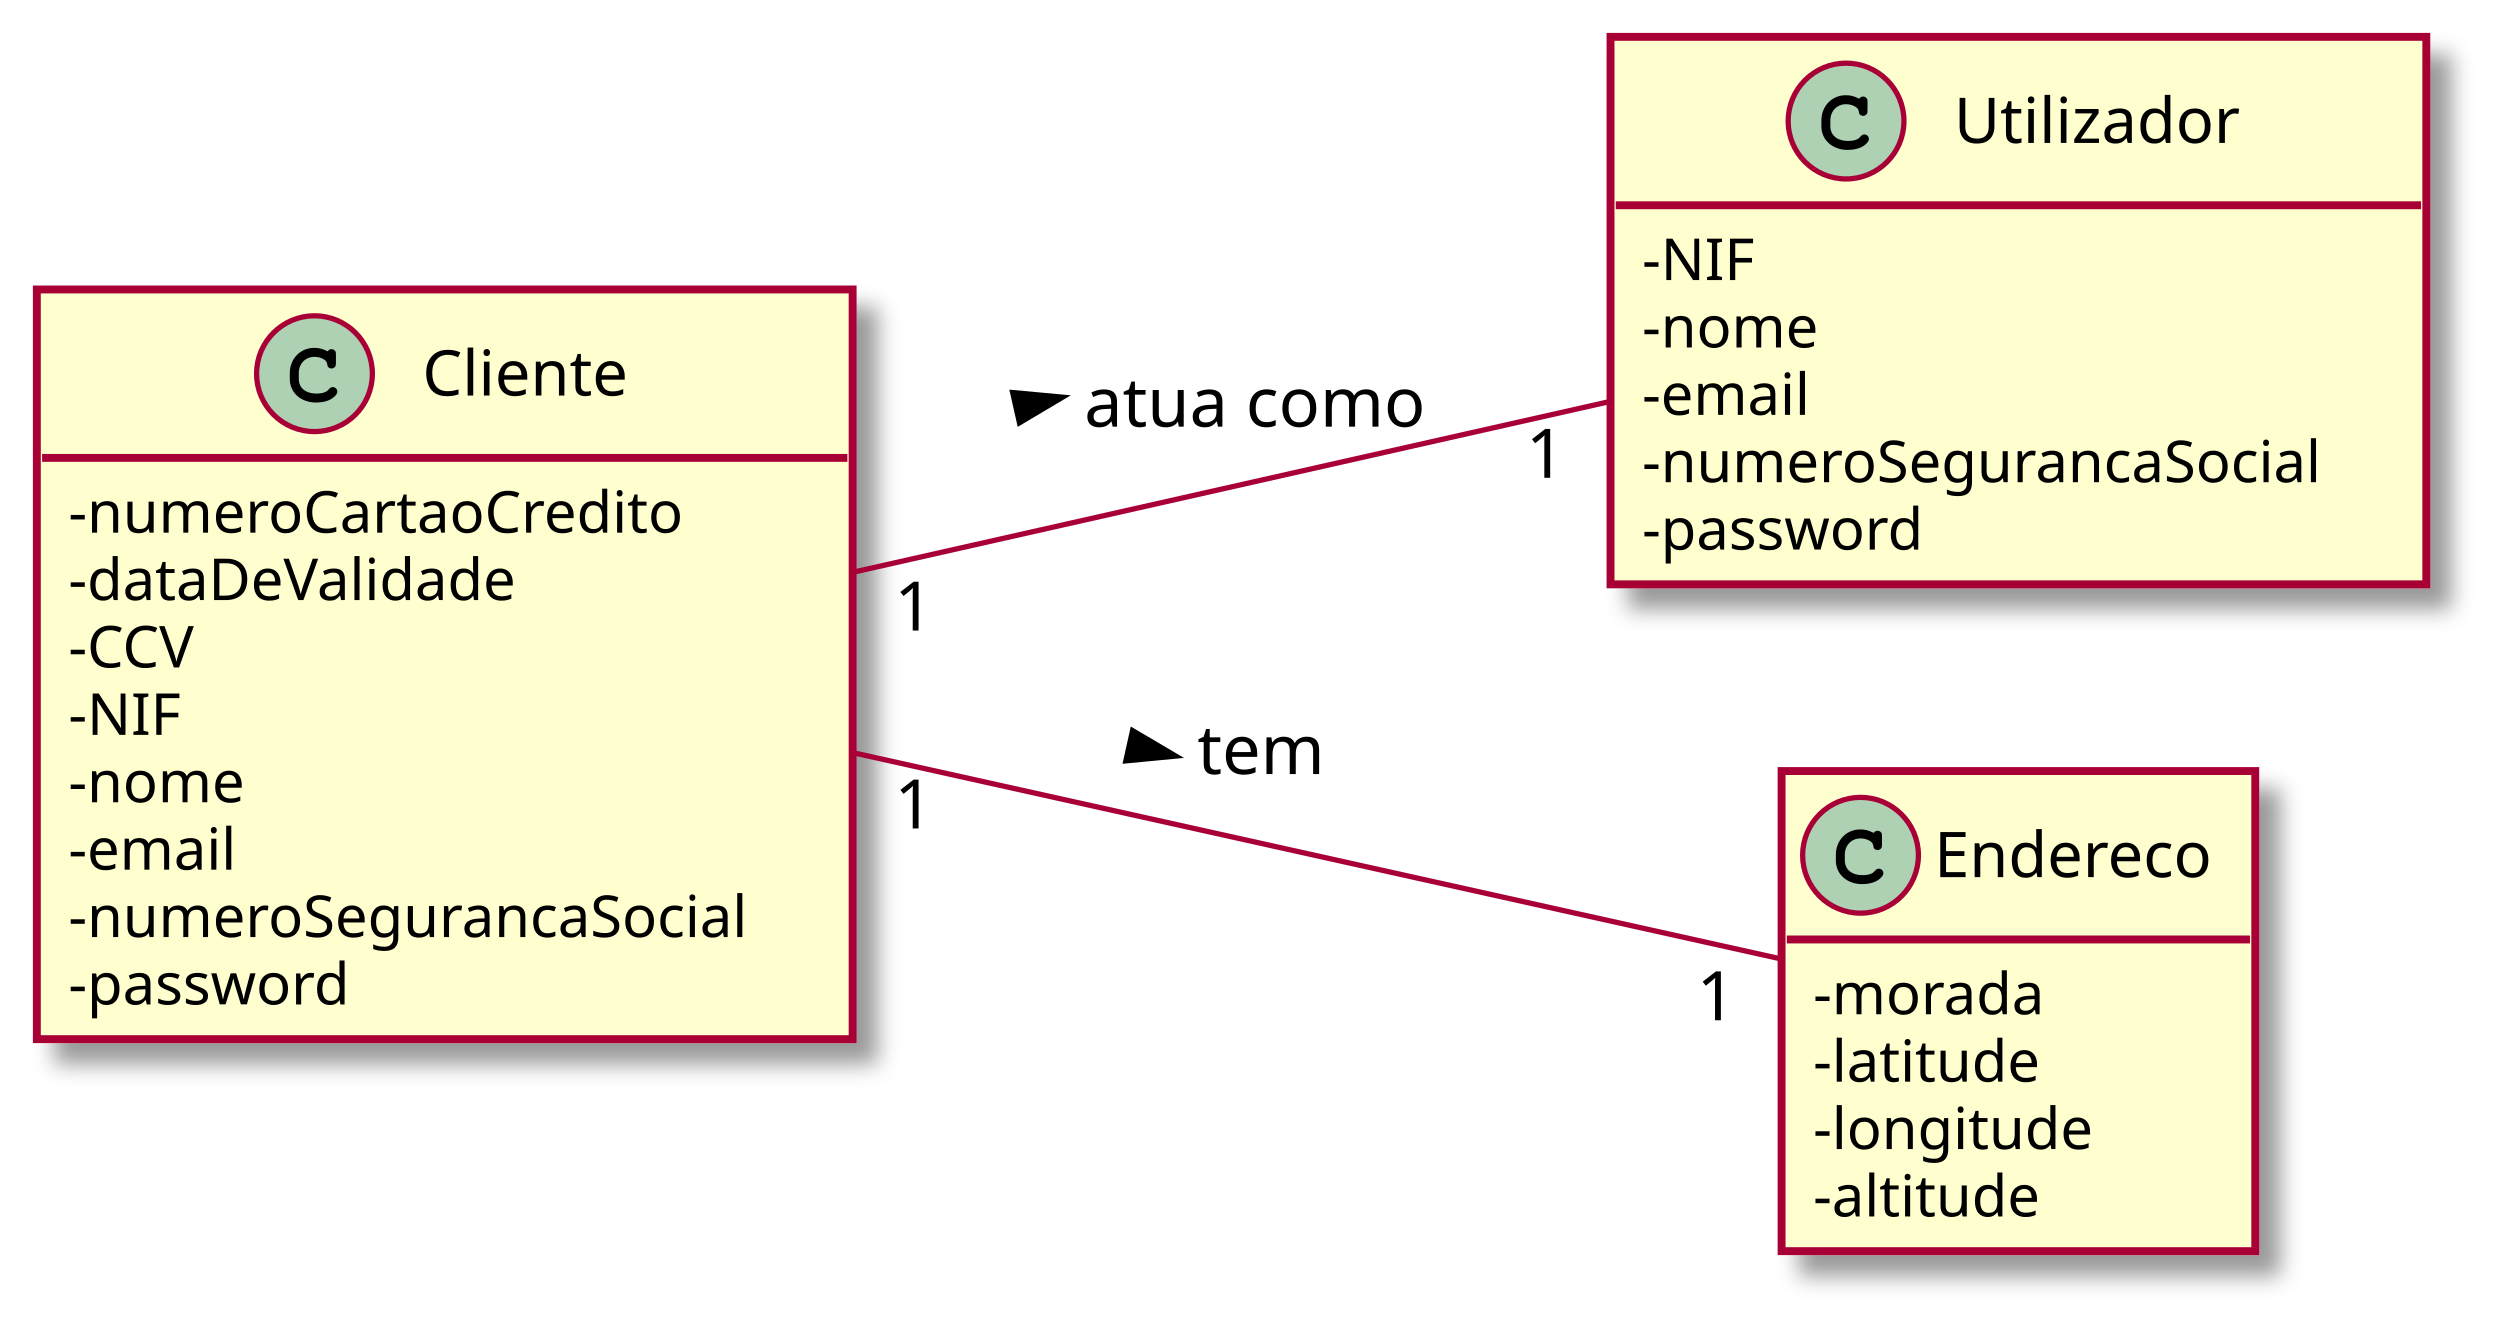
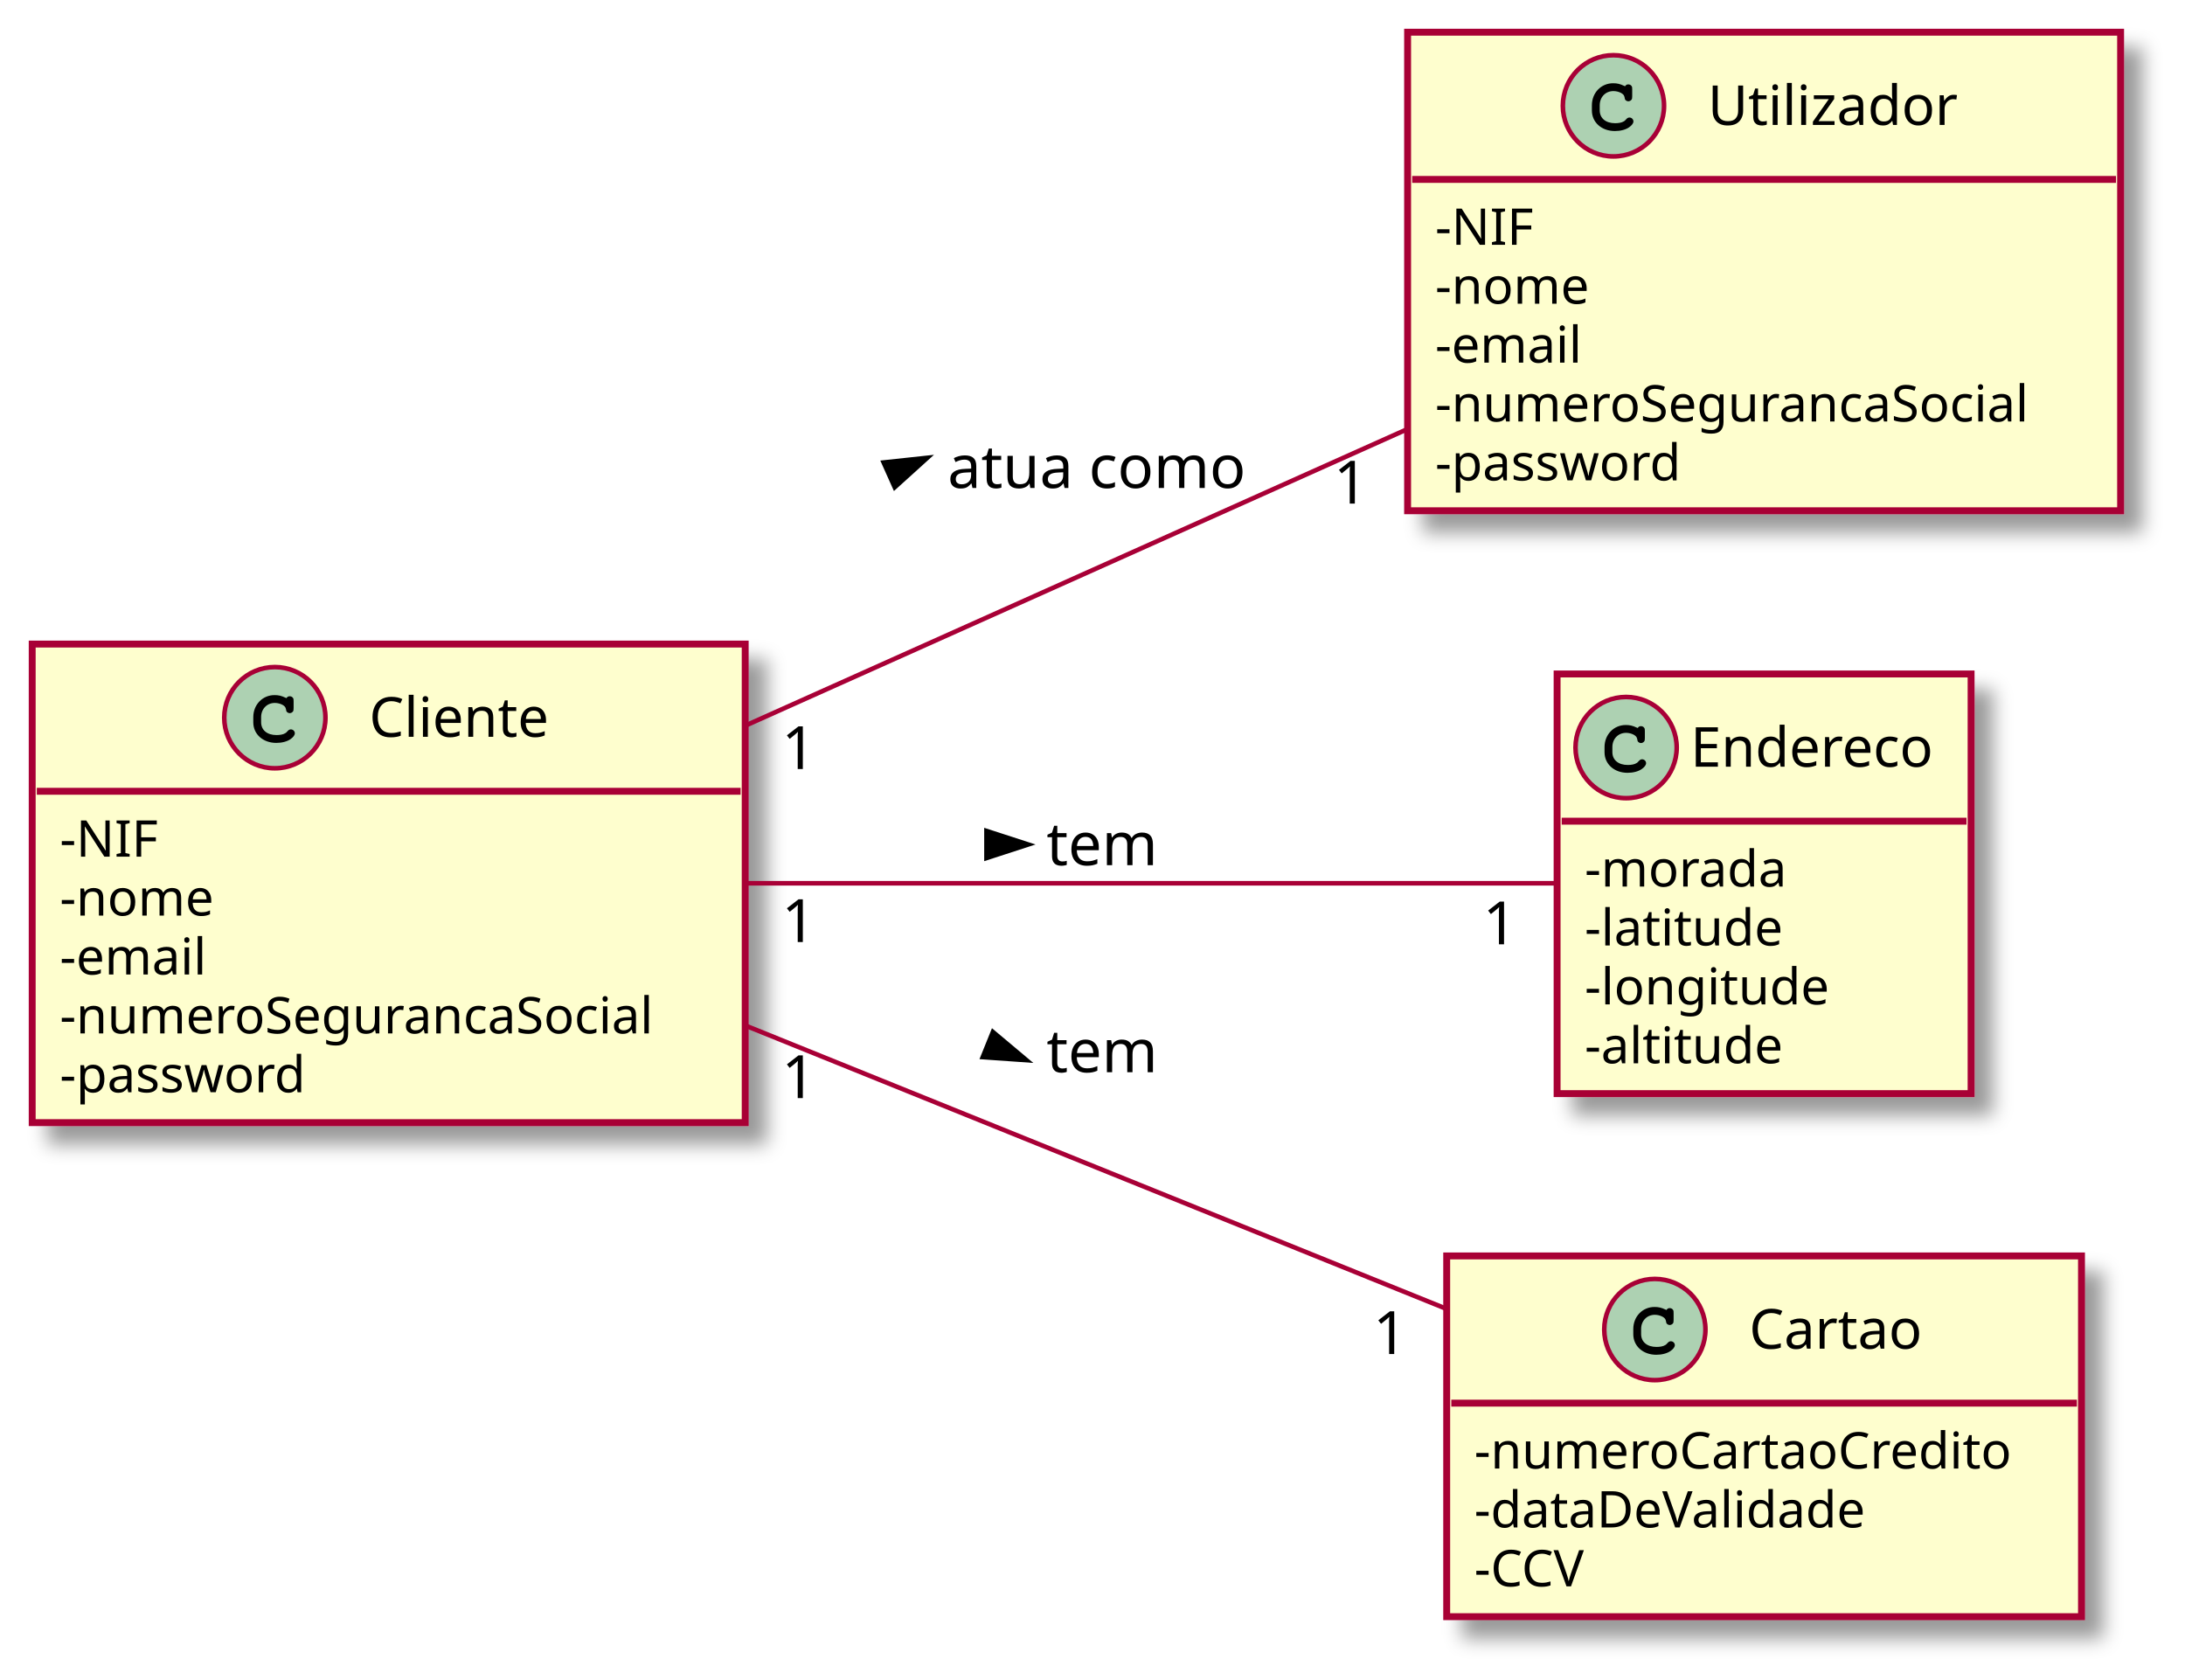
- <svg xmlns="http://www.w3.org/2000/svg" contentScriptType="application/ecmascript" contentStyleType="text/css" height="251px" preserveAspectRatio="none" style="width:475px;height:251px;" version="1.1" viewBox="0 0 475 251" width="475px" zoomAndPan="magnify">
+ <svg xmlns="http://www.w3.org/2000/svg" contentScriptType="application/ecmascript" contentStyleType="text/css" height="365px" preserveAspectRatio="none" style="width:475px;height:365px;" version="1.1" viewBox="0 0 475 365" width="475px" zoomAndPan="magnify">
  <defs>
-     <filter height="300%" id="f1e2rq0jipliv" width="300%" x="-1" y="-1">
+     <filter height="300%" id="f1s9m6s6ogq2y3" width="300%" x="-1" y="-1">
      <feGaussianBlur result="blurOut" stdDeviation="2.0" />
      <feColorMatrix in="blurOut" result="blurOut2" type="matrix" values="0 0 0 0 0 0 0 0 0 0 0 0 0 0 0 0 0 0 .4 0" />
      <feOffset dx="4.0" dy="4.0" in="blurOut2" result="blurOut3" />
      <feBlend in="SourceGraphic" in2="blurOut3" mode="normal" />
    </filter>
  </defs>
  <g>
-     <rect codeLine="5" fill="#FEFECE" filter="url(#f1e2rq0jipliv)" height="104.023" id="Utilizador" style="stroke:#A80036;stroke-width:1.5;" width="155" x="306" y="7" />
+     <rect codeLine="5" fill="#FEFECE" filter="url(#f1s9m6s6ogq2y3)" height="104.023" id="Utilizador" style="stroke:#A80036;stroke-width:1.5;" width="155" x="306" y="7" />
    <ellipse cx="350.75" cy="23" fill="#ADD1B2" rx="11" ry="11" style="stroke:#A80036;stroke-width:1.0;" />
    <path d="M353.094,18.672 C352.156,18.234 351.562,18.094 350.688,18.094 C348.062,18.094 346.062,20.172 346.062,22.891 L346.062,24.016 C346.062,26.594 348.172,28.484 351.062,28.484 C352.281,28.484 353.438,28.188 354.188,27.641 C354.766,27.234 355.094,26.781 355.094,26.391 C355.094,25.938 354.703,25.547 354.234,25.547 C354.016,25.547 353.812,25.625 353.625,25.812 C353.172,26.297 353.172,26.297 352.984,26.391 C352.562,26.656 351.875,26.781 351.109,26.781 C349.062,26.781 347.766,25.688 347.766,23.984 L347.766,22.891 C347.766,21.109 349.016,19.797 350.75,19.797 C351.328,19.797 351.938,19.953 352.406,20.203 C352.891,20.484 353.062,20.703 353.156,21.109 C353.219,21.516 353.25,21.641 353.391,21.766 C353.531,21.906 353.766,22.016 353.984,22.016 C354.25,22.016 354.516,21.875 354.688,21.656 C354.797,21.5 354.828,21.312 354.828,20.891 L354.828,19.469 C354.828,19.031 354.812,18.906 354.719,18.75 C354.562,18.484 354.281,18.344 353.984,18.344 C353.688,18.344 353.484,18.438 353.266,18.75 L353.094,18.672 Z " fill="#000000" />
    <text fill="#000000" font-family="sans-serif" font-size="12" lengthAdjust="spacing" textLength="57" x="371.25" y="27.154">Utilizador</text>
    <line style="stroke:#A80036;stroke-width:1.5;" x1="307" x2="460" y1="39" y2="39" />
    <text fill="#000000" font-family="sans-serif" font-size="11" lengthAdjust="spacing" textLength="21" x="312" y="53.21">-NIF</text>
    <text fill="#000000" font-family="sans-serif" font-size="11" lengthAdjust="spacing" textLength="37" x="312" y="66.015">-nome</text>
    <text fill="#000000" font-family="sans-serif" font-size="11" lengthAdjust="spacing" textLength="36" x="312" y="78.82">-email</text>
    <text fill="#000000" font-family="sans-serif" font-size="11" lengthAdjust="spacing" textLength="143" x="312" y="91.624">-numeroSegurancaSocial</text>
    <text fill="#000000" font-family="sans-serif" font-size="11" lengthAdjust="spacing" textLength="57" x="312" y="104.429">-password</text>
-     <rect codeLine="13" fill="#FEFECE" filter="url(#f1e2rq0jipliv)" height="91.219" id="Endereco" style="stroke:#A80036;stroke-width:1.5;" width="90" x="338.5" y="146.5" />
+     <rect codeLine="13" fill="#FEFECE" filter="url(#f1s9m6s6ogq2y3)" height="91.219" id="Endereco" style="stroke:#A80036;stroke-width:1.5;" width="90" x="338.5" y="146.5" />
    <ellipse cx="353.5" cy="162.5" fill="#ADD1B2" rx="11" ry="11" style="stroke:#A80036;stroke-width:1.0;" />
    <path d="M355.844,158.172 C354.906,157.734 354.312,157.594 353.438,157.594 C350.812,157.594 348.812,159.672 348.812,162.391 L348.812,163.516 C348.812,166.094 350.922,167.984 353.812,167.984 C355.031,167.984 356.188,167.688 356.938,167.141 C357.516,166.734 357.844,166.281 357.844,165.891 C357.844,165.438 357.453,165.047 356.984,165.047 C356.766,165.047 356.562,165.125 356.375,165.312 C355.922,165.797 355.922,165.797 355.734,165.891 C355.312,166.156 354.625,166.281 353.859,166.281 C351.812,166.281 350.516,165.188 350.516,163.484 L350.516,162.391 C350.516,160.609 351.766,159.297 353.5,159.297 C354.078,159.297 354.688,159.453 355.156,159.703 C355.641,159.984 355.812,160.203 355.906,160.609 C355.969,161.016 356,161.141 356.141,161.266 C356.281,161.406 356.516,161.516 356.734,161.516 C357,161.516 357.266,161.375 357.438,161.156 C357.547,161 357.578,160.812 357.578,160.391 L357.578,158.969 C357.578,158.531 357.562,158.406 357.469,158.25 C357.312,157.984 357.031,157.844 356.734,157.844 C356.438,157.844 356.234,157.938 356.016,158.25 L355.844,158.172 Z " fill="#000000" />
    <text fill="#000000" font-family="sans-serif" font-size="12" lengthAdjust="spacing" textLength="58" x="367.5" y="166.654">Endereco</text>
    <line style="stroke:#A80036;stroke-width:1.5;" x1="339.5" x2="427.5" y1="178.5" y2="178.5" />
    <text fill="#000000" font-family="sans-serif" font-size="11" lengthAdjust="spacing" textLength="47" x="344.5" y="192.71">-morada</text>
    <text fill="#000000" font-family="sans-serif" font-size="11" lengthAdjust="spacing" textLength="47" x="344.5" y="205.515">-latitude</text>
    <text fill="#000000" font-family="sans-serif" font-size="11" lengthAdjust="spacing" textLength="57" x="344.5" y="218.32">-longitude</text>
    <text fill="#000000" font-family="sans-serif" font-size="11" lengthAdjust="spacing" textLength="47" x="344.5" y="231.125">-altitude</text>
-     <rect codeLine="20" fill="#FEFECE" filter="url(#f1e2rq0jipliv)" height="142.438" id="Cliente" style="stroke:#A80036;stroke-width:1.5;" width="155" x="7" y="55" />
-     <ellipse cx="59.75" cy="71" fill="#ADD1B2" rx="11" ry="11" style="stroke:#A80036;stroke-width:1.0;" />
-     <path d="M62.094,66.672 C61.156,66.234 60.562,66.094 59.688,66.094 C57.062,66.094 55.062,68.172 55.062,70.891 L55.062,72.016 C55.062,74.594 57.172,76.484 60.062,76.484 C61.281,76.484 62.438,76.188 63.188,75.641 C63.766,75.234 64.094,74.781 64.094,74.391 C64.094,73.938 63.703,73.547 63.234,73.547 C63.016,73.547 62.812,73.625 62.625,73.812 C62.172,74.297 62.172,74.297 61.984,74.391 C61.562,74.656 60.875,74.781 60.109,74.781 C58.062,74.781 56.766,73.688 56.766,71.984 L56.766,70.891 C56.766,69.109 58.016,67.797 59.75,67.797 C60.328,67.797 60.938,67.953 61.406,68.203 C61.891,68.484 62.062,68.703 62.156,69.109 C62.219,69.516 62.25,69.641 62.391,69.766 C62.531,69.906 62.766,70.016 62.984,70.016 C63.25,70.016 63.516,69.875 63.688,69.656 C63.797,69.5 63.828,69.312 63.828,68.891 L63.828,67.469 C63.828,67.031 63.812,66.906 63.719,66.75 C63.562,66.484 63.281,66.344 62.984,66.344 C62.688,66.344 62.484,66.438 62.266,66.75 L62.094,66.672 Z " fill="#000000" />
-     <text fill="#000000" font-family="sans-serif" font-size="12" lengthAdjust="spacing" textLength="41" x="80.25" y="75.154">Cliente</text>
-     <line style="stroke:#A80036;stroke-width:1.5;" x1="8" x2="161" y1="87" y2="87" />
-     <text fill="#000000" font-family="sans-serif" font-size="11" lengthAdjust="spacing" textLength="126" x="13" y="101.21">-numeroCartaoCredito</text>
-     <text fill="#000000" font-family="sans-serif" font-size="11" lengthAdjust="spacing" textLength="96" x="13" y="114.015">-dataDeValidade</text>
-     <text fill="#000000" font-family="sans-serif" font-size="11" lengthAdjust="spacing" textLength="28" x="13" y="126.82">-CCV</text>
-     <text fill="#000000" font-family="sans-serif" font-size="11" lengthAdjust="spacing" textLength="21" x="13" y="139.625">-NIF</text>
-     <text fill="#000000" font-family="sans-serif" font-size="11" lengthAdjust="spacing" textLength="37" x="13" y="152.429">-nome</text>
-     <text fill="#000000" font-family="sans-serif" font-size="11" lengthAdjust="spacing" textLength="36" x="13" y="165.234">-email</text>
-     <text fill="#000000" font-family="sans-serif" font-size="11" lengthAdjust="spacing" textLength="143" x="13" y="178.039">-numeroSegurancaSocial</text>
-     <text fill="#000000" font-family="sans-serif" font-size="11" lengthAdjust="spacing" textLength="57" x="13" y="190.843">-password</text>
-     <path codeLine="31" d="M162.371,143.083 C218.23,155.496 291.871,171.86 338.211,182.158 " fill="none" id="Cliente-Endereco" style="stroke:#A80036;stroke-width:1.0;" />
-     <polygon fill="#000000" points="223.381,143.651,215.189,138.82,213.914,144.558,223.381,143.651" style="stroke:#000000;stroke-width:1.0;" />
-     <text fill="#000000" font-family="sans-serif" font-size="13" lengthAdjust="spacing" textLength="26" x="227.5" y="147.067">tem</text>
-     <text fill="#000000" font-family="sans-serif" font-size="13" lengthAdjust="spacing" textLength="8" x="169.918" y="157.401">1</text>
-     <text fill="#000000" font-family="sans-serif" font-size="13" lengthAdjust="spacing" textLength="8" x="322.356" y="193.845">1</text>
-     <path codeLine="32" d="M162.371,108.659 C206.543,98.694 261.833,86.221 305.951,76.269 " fill="none" id="Cliente-Utilizador" style="stroke:#A80036;stroke-width:1.0;" />
-     <polygon fill="#000000" points="201.877,75.466,192.407,74.59,193.701,80.323,201.877,75.466" style="stroke:#000000;stroke-width:1.0;" />
-     <text fill="#000000" font-family="sans-serif" font-size="13" lengthAdjust="spacing" textLength="69" x="206" y="81.067">atua como</text>
-     <text fill="#000000" font-family="sans-serif" font-size="13" lengthAdjust="spacing" textLength="8" x="169.918" y="119.805">1</text>
-     <text fill="#000000" font-family="sans-serif" font-size="13" lengthAdjust="spacing" textLength="8" x="289.923" y="90.779">1</text>
+     <rect codeLine="20" fill="#FEFECE" filter="url(#f1s9m6s6ogq2y3)" height="104.023" id="Cliente" style="stroke:#A80036;stroke-width:1.5;" width="155" x="7" y="140" />
+     <ellipse cx="59.75" cy="156" fill="#ADD1B2" rx="11" ry="11" style="stroke:#A80036;stroke-width:1.0;" />
+     <path d="M62.094,151.672 C61.156,151.234 60.562,151.094 59.688,151.094 C57.062,151.094 55.062,153.172 55.062,155.891 L55.062,157.016 C55.062,159.594 57.172,161.484 60.062,161.484 C61.281,161.484 62.438,161.188 63.188,160.641 C63.766,160.234 64.094,159.781 64.094,159.391 C64.094,158.938 63.703,158.547 63.234,158.547 C63.016,158.547 62.812,158.625 62.625,158.812 C62.172,159.297 62.172,159.297 61.984,159.391 C61.562,159.656 60.875,159.781 60.109,159.781 C58.062,159.781 56.766,158.688 56.766,156.984 L56.766,155.891 C56.766,154.109 58.016,152.797 59.75,152.797 C60.328,152.797 60.938,152.953 61.406,153.203 C61.891,153.484 62.062,153.703 62.156,154.109 C62.219,154.516 62.25,154.641 62.391,154.766 C62.531,154.906 62.766,155.016 62.984,155.016 C63.25,155.016 63.516,154.875 63.688,154.656 C63.797,154.5 63.828,154.312 63.828,153.891 L63.828,152.469 C63.828,152.031 63.812,151.906 63.719,151.75 C63.562,151.484 63.281,151.344 62.984,151.344 C62.688,151.344 62.484,151.438 62.266,151.75 L62.094,151.672 Z " fill="#000000" />
+     <text fill="#000000" font-family="sans-serif" font-size="12" lengthAdjust="spacing" textLength="41" x="80.25" y="160.154">Cliente</text>
+     <line style="stroke:#A80036;stroke-width:1.5;" x1="8" x2="161" y1="172" y2="172" />
+     <text fill="#000000" font-family="sans-serif" font-size="11" lengthAdjust="spacing" textLength="21" x="13" y="186.21">-NIF</text>
+     <text fill="#000000" font-family="sans-serif" font-size="11" lengthAdjust="spacing" textLength="37" x="13" y="199.015">-nome</text>
+     <text fill="#000000" font-family="sans-serif" font-size="11" lengthAdjust="spacing" textLength="36" x="13" y="211.82">-email</text>
+     <text fill="#000000" font-family="sans-serif" font-size="11" lengthAdjust="spacing" textLength="143" x="13" y="224.625">-numeroSegurancaSocial</text>
+     <text fill="#000000" font-family="sans-serif" font-size="11" lengthAdjust="spacing" textLength="57" x="13" y="237.429">-password</text>
+     <rect codeLine="28" fill="#FEFECE" filter="url(#f1s9m6s6ogq2y3)" height="78.414" id="Cartao" style="stroke:#A80036;stroke-width:1.5;" width="138" x="314.5" y="273" />
+     <ellipse cx="359.75" cy="289" fill="#ADD1B2" rx="11" ry="11" style="stroke:#A80036;stroke-width:1.0;" />
+     <path d="M362.094,284.672 C361.156,284.234 360.562,284.094 359.688,284.094 C357.062,284.094 355.062,286.172 355.062,288.891 L355.062,290.016 C355.062,292.594 357.172,294.484 360.062,294.484 C361.281,294.484 362.438,294.188 363.188,293.641 C363.766,293.234 364.094,292.781 364.094,292.391 C364.094,291.938 363.703,291.547 363.234,291.547 C363.016,291.547 362.812,291.625 362.625,291.812 C362.172,292.297 362.172,292.297 361.984,292.391 C361.562,292.656 360.875,292.781 360.109,292.781 C358.062,292.781 356.766,291.688 356.766,289.984 L356.766,288.891 C356.766,287.109 358.016,285.797 359.75,285.797 C360.328,285.797 360.938,285.953 361.406,286.203 C361.891,286.484 362.062,286.703 362.156,287.109 C362.219,287.516 362.25,287.641 362.391,287.766 C362.531,287.906 362.766,288.016 362.984,288.016 C363.25,288.016 363.516,287.875 363.688,287.656 C363.797,287.5 363.828,287.312 363.828,286.891 L363.828,285.469 C363.828,285.031 363.812,284.906 363.719,284.75 C363.562,284.484 363.281,284.344 362.984,284.344 C362.688,284.344 362.484,284.438 362.266,284.75 L362.094,284.672 Z " fill="#000000" />
+     <text fill="#000000" font-family="sans-serif" font-size="12" lengthAdjust="spacing" textLength="39" x="380.25" y="293.154">Cartao</text>
+     <line style="stroke:#A80036;stroke-width:1.5;" x1="315.5" x2="451.5" y1="305" y2="305" />
+     <text fill="#000000" font-family="sans-serif" font-size="11" lengthAdjust="spacing" textLength="126" x="320.5" y="319.21">-numeroCartaoCredito</text>
+     <text fill="#000000" font-family="sans-serif" font-size="11" lengthAdjust="spacing" textLength="96" x="320.5" y="332.015">-dataDeValidade</text>
+     <text fill="#000000" font-family="sans-serif" font-size="11" lengthAdjust="spacing" textLength="28" x="320.5" y="344.82">-CCV</text>
+     <path codeLine="34" d="M162.371,192 C218.23,192 291.871,192 338.211,192 " fill="none" id="Cliente-Endereco" style="stroke:#A80036;stroke-width:1.0;" />
+     <polygon fill="#000000" points="223.5,183.566,214.455,180.627,214.455,186.505,223.5,183.566" style="stroke:#000000;stroke-width:1.0;" />
+     <text fill="#000000" font-family="sans-serif" font-size="13" lengthAdjust="spacing" textLength="26" x="227.5" y="188.067">tem</text>
+     <text fill="#000000" font-family="sans-serif" font-size="13" lengthAdjust="spacing" textLength="8" x="169.918" y="204.763">1</text>
+     <text fill="#000000" font-family="sans-serif" font-size="13" lengthAdjust="spacing" textLength="8" x="322.356" y="205.255">1</text>
+     <path codeLine="35" d="M162.371,223.059 C209.293,242.017 268.761,266.045 314.056,284.346 " fill="none" id="Cliente-Cartao" style="stroke:#A80036;stroke-width:1.0;" />
+     <polygon fill="#000000" points="223.136,230.44,215.851,224.326,213.649,229.776,223.136,230.44" style="stroke:#000000;stroke-width:1.0;" />
+     <text fill="#000000" font-family="sans-serif" font-size="13" lengthAdjust="spacing" textLength="26" x="227.5" y="233.067">tem</text>
+     <text fill="#000000" font-family="sans-serif" font-size="13" lengthAdjust="spacing" textLength="8" x="169.918" y="238.686">1</text>
+     <text fill="#000000" font-family="sans-serif" font-size="13" lengthAdjust="spacing" textLength="8" x="298.482" y="294.32">1</text>
+     <path codeLine="36" d="M162.371,157.576 C206.543,137.796 261.833,113.036 305.951,93.28 " fill="none" id="Cliente-Utilizador" style="stroke:#A80036;stroke-width:1.0;" />
+     <polygon fill="#000000" points="201.563,99.523,192.107,100.537,194.509,105.902,201.563,99.523" style="stroke:#000000;stroke-width:1.0;" />
+     <text fill="#000000" font-family="sans-serif" font-size="13" lengthAdjust="spacing" textLength="69" x="206" y="106.067">atua como</text>
+     <text fill="#000000" font-family="sans-serif" font-size="13" lengthAdjust="spacing" textLength="8" x="169.918" y="167.166">1</text>
+     <text fill="#000000" font-family="sans-serif" font-size="13" lengthAdjust="spacing" textLength="8" x="289.923" y="109.465">1</text>
  </g>
</svg>
